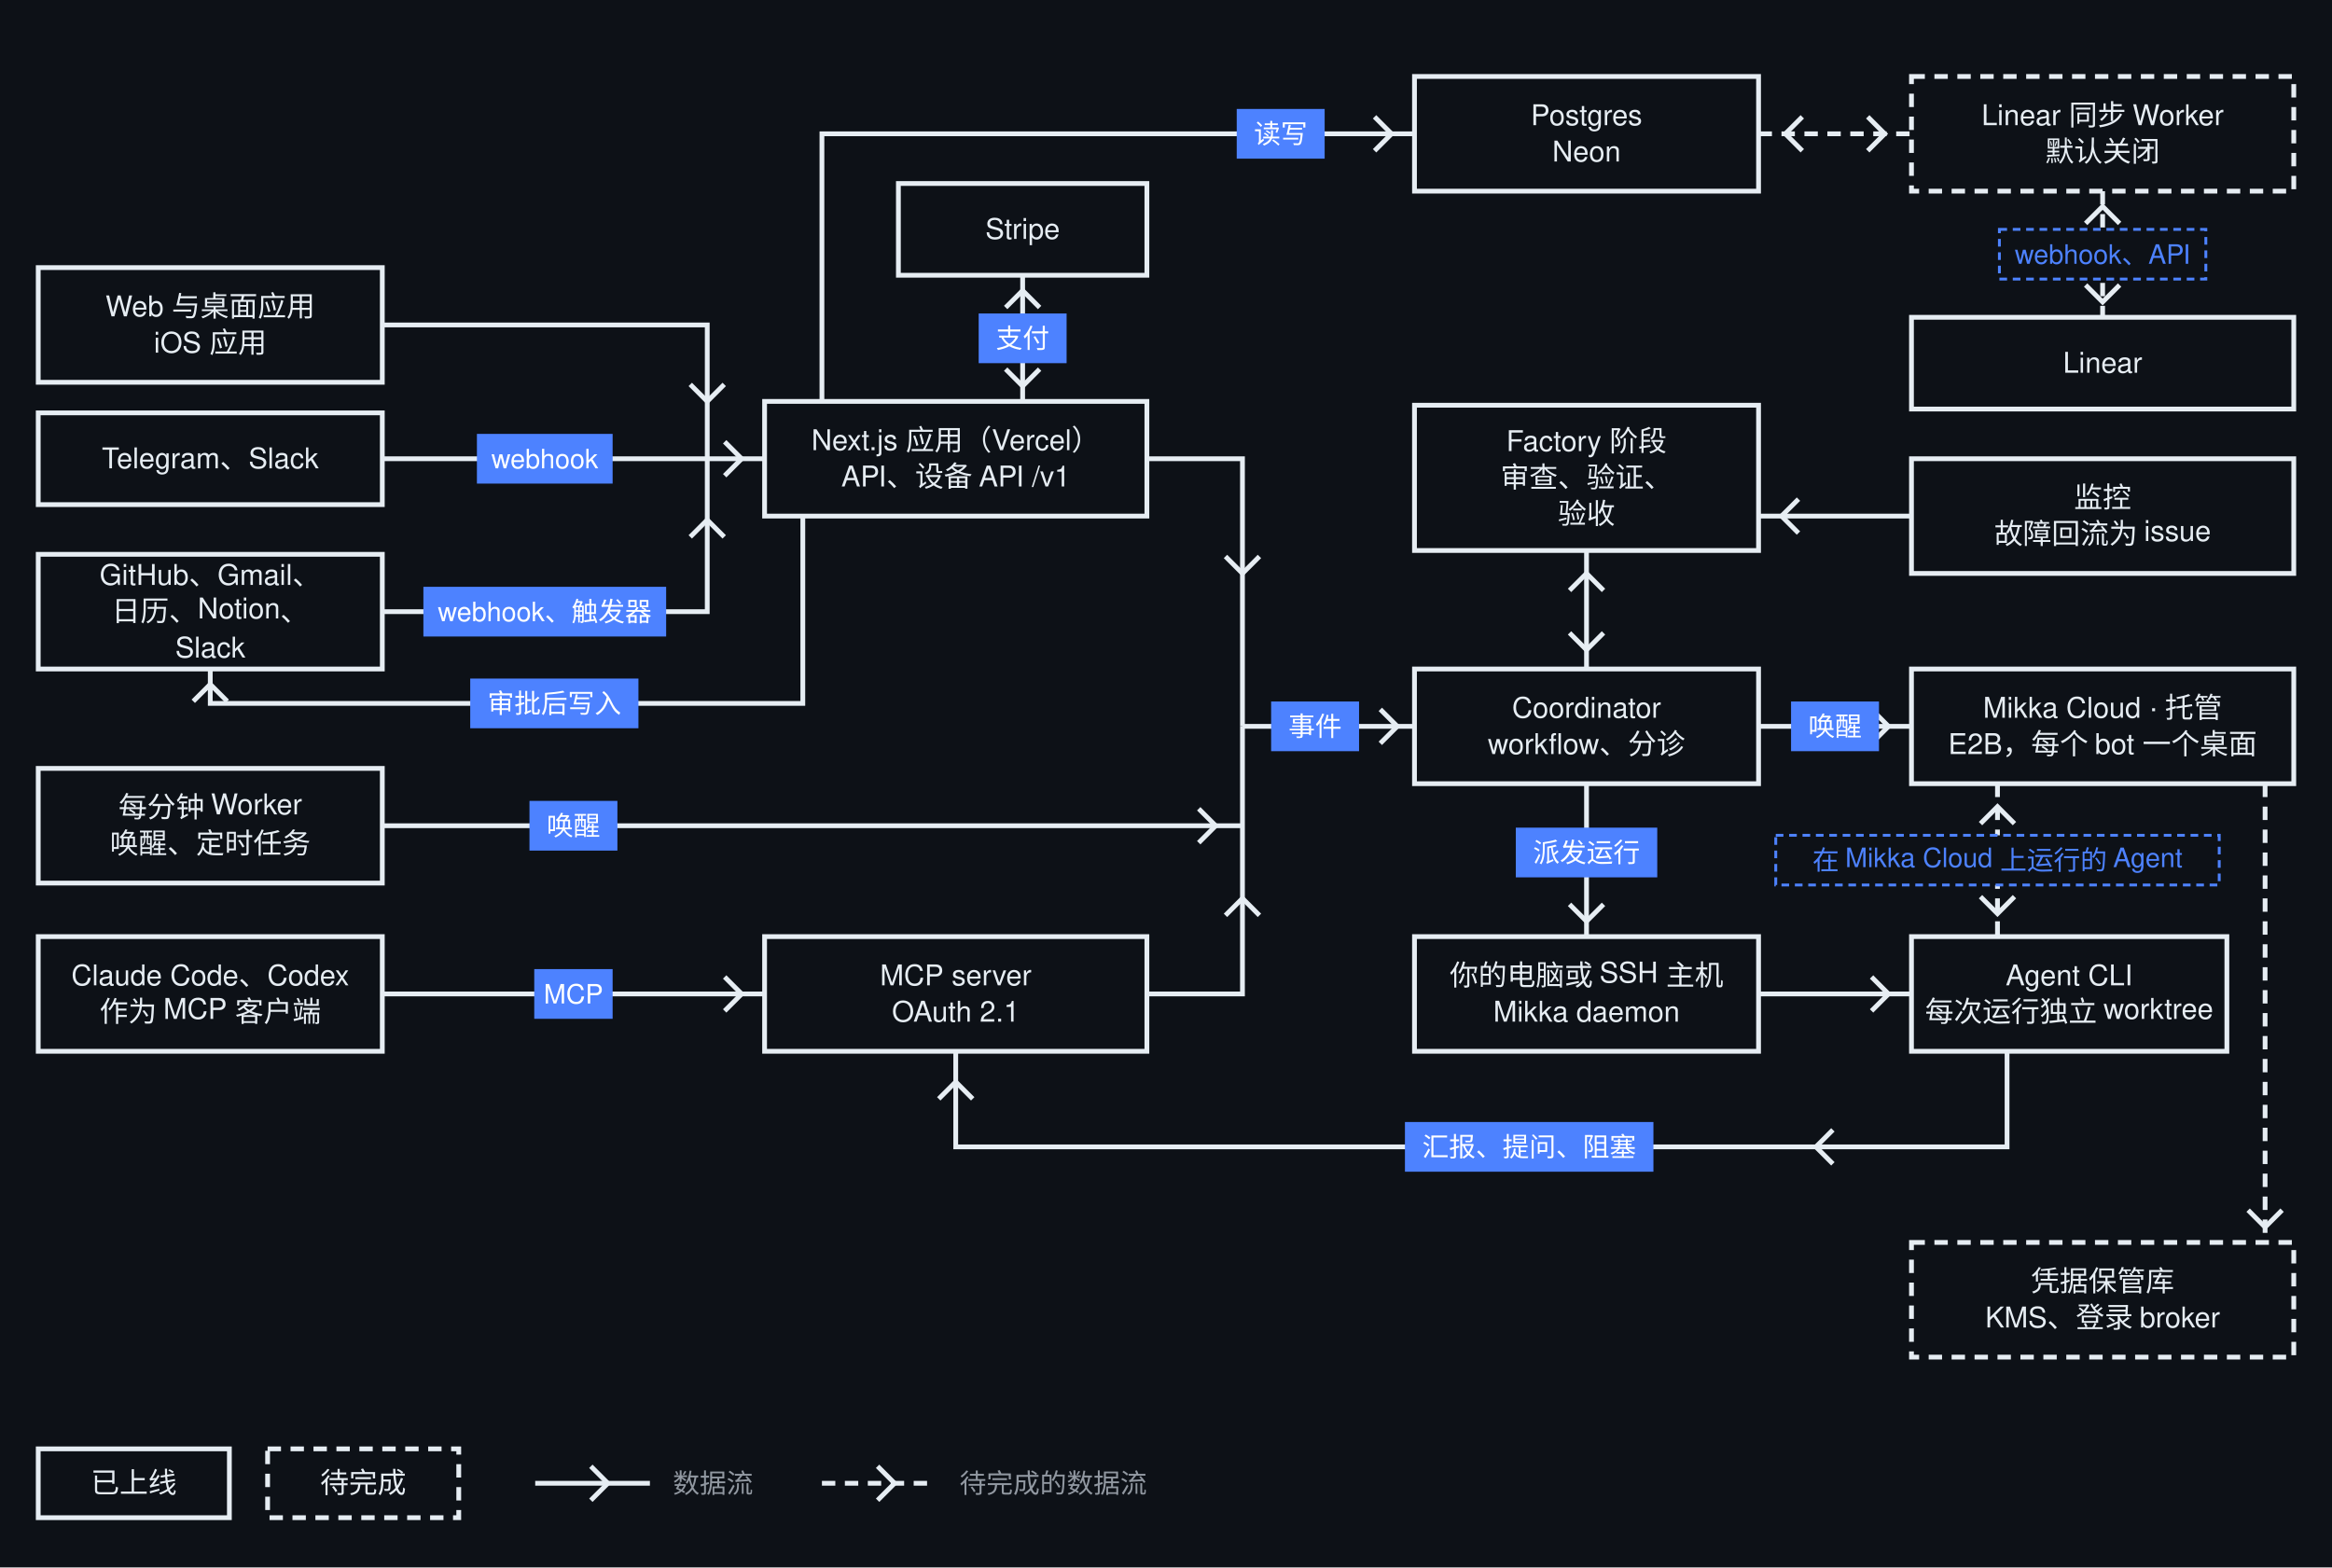
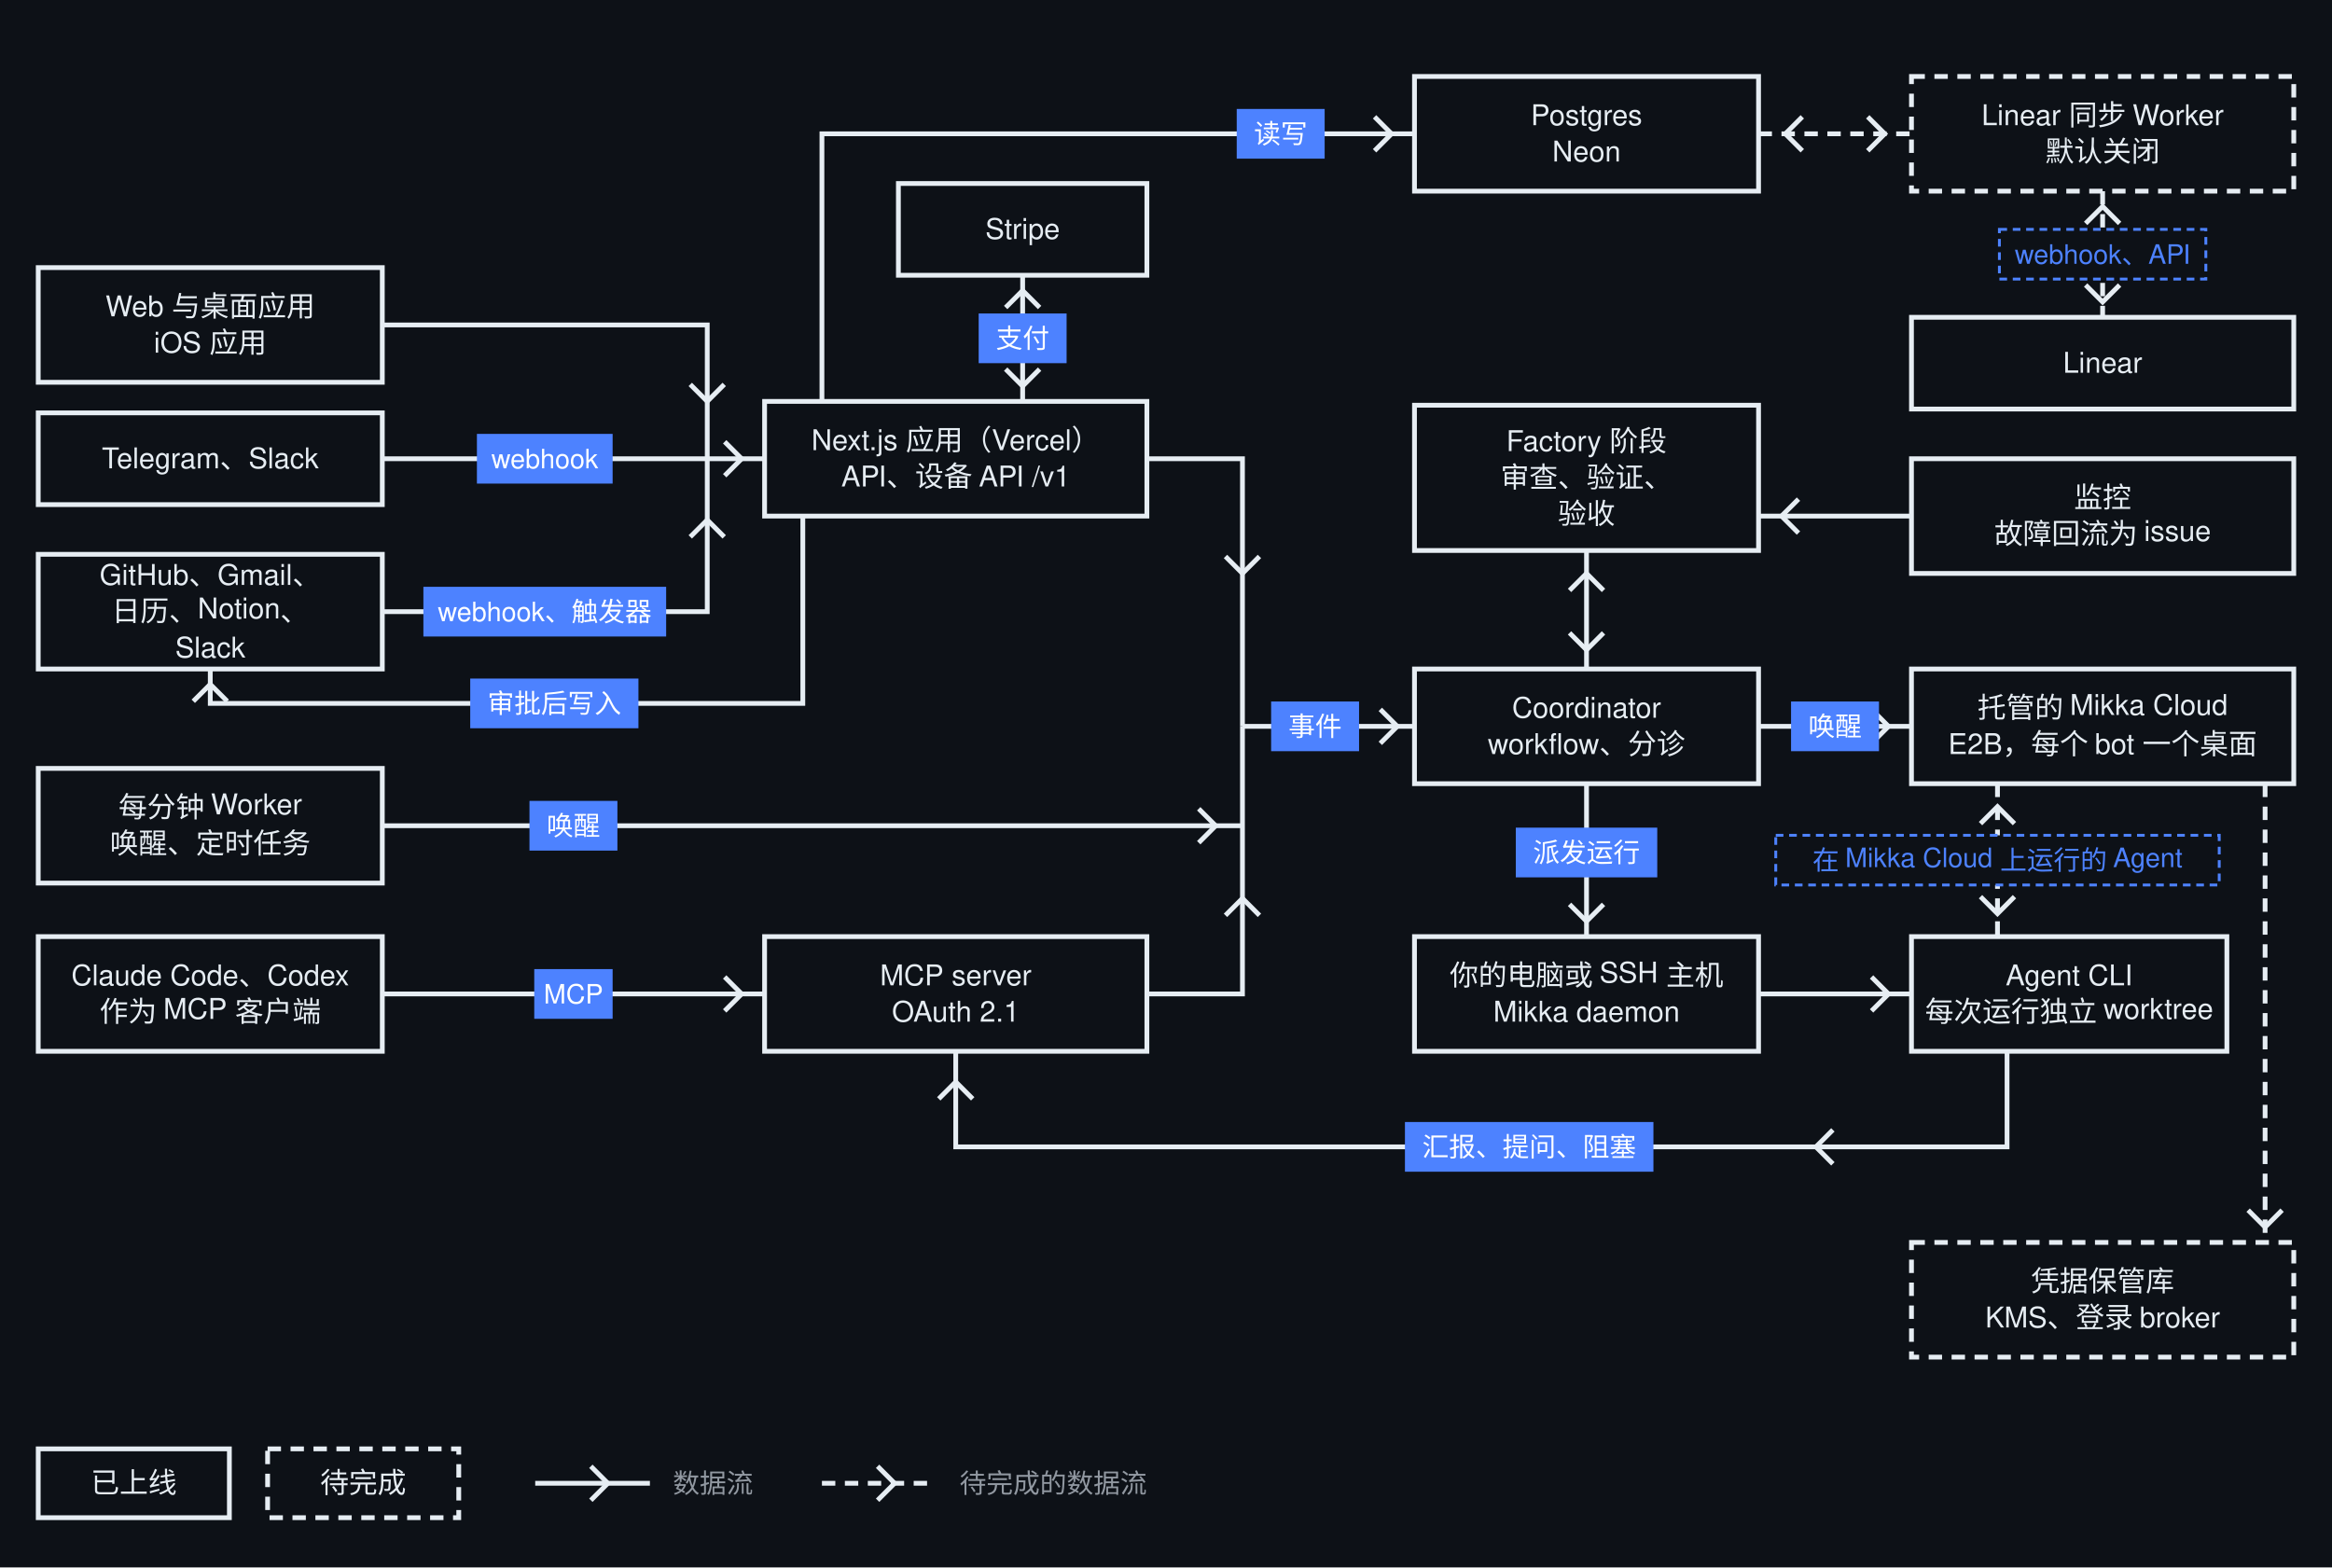
<svg xmlns="http://www.w3.org/2000/svg" width="1220" height="820" viewBox="0 0 1220 820" font-family="-apple-system, BlinkMacSystemFont, &quot;Segoe UI&quot;, Helvetica, Arial, &quot;PingFang SC&quot;, &quot;Noto Sans CJK SC&quot;, &quot;Microsoft YaHei&quot;, sans-serif" role="img" aria-label="Mikka 架构">
  <rect width="1220" height="820" fill="#0d1117" />
  <path d="M200 170 L370 170 L370 240" fill="none" stroke="#e6edf3" stroke-width="2.5" />
  <path d="M362 202 L370 210 L378 202" fill="none" stroke="#e6edf3" stroke-width="2.5" stroke-linecap="square" stroke-linejoin="miter" />
  <path d="M200 320 L370 320 L370 240" fill="none" stroke="#e6edf3" stroke-width="2.5" />
  <path d="M362 280 L370 272 L378 280" fill="none" stroke="#e6edf3" stroke-width="2.5" stroke-linecap="square" stroke-linejoin="miter" />
  <path d="M200 240 L400 240" fill="none" stroke="#e6edf3" stroke-width="2.5" />
  <path d="M380 232 L388 240 L380 248" fill="none" stroke="#e6edf3" stroke-width="2.5" stroke-linecap="square" stroke-linejoin="miter" />
  <rect x="249.5" y="227" width="71" height="26" fill="#4d82ff" />
  <text x="285" y="245" text-anchor="middle" font-size="14" fill="#ffffff">webhook</text>
  <rect x="221.5" y="307" width="127" height="26" fill="#4d82ff" />
  <text x="285" y="325" text-anchor="middle" font-size="14" fill="#ffffff">webhook、触发器</text>
  <path d="M420 270 L420 368 L110 368 L110 350" fill="none" stroke="#e6edf3" stroke-width="2.5" />
  <path d="M102 366 L110 358 L118 366" fill="none" stroke="#e6edf3" stroke-width="2.5" stroke-linecap="square" stroke-linejoin="miter" />
  <rect x="246" y="355" width="88" height="26" fill="#4d82ff" />
  <text x="290" y="373" text-anchor="middle" font-size="14" fill="#ffffff">审批后写入</text>
  <path d="M535 144 L535 210" fill="none" stroke="#e6edf3" stroke-width="2.5" />
  <path d="M527 194 L535 202 L543 194" fill="none" stroke="#e6edf3" stroke-width="2.5" stroke-linecap="square" stroke-linejoin="miter" />
  <path d="M527 160 L535 152 L543 160" fill="none" stroke="#e6edf3" stroke-width="2.5" stroke-linecap="square" stroke-linejoin="miter" />
  <rect x="512" y="164" width="46" height="26" fill="#4d82ff" />
  <text x="535" y="182" text-anchor="middle" font-size="14" fill="#ffffff">支付</text>
  <path d="M200 520 L400 520" fill="none" stroke="#e6edf3" stroke-width="2.5" />
  <path d="M380 512 L388 520 L380 528" fill="none" stroke="#e6edf3" stroke-width="2.5" stroke-linecap="square" stroke-linejoin="miter" />
  <rect x="279.5" y="507" width="41" height="26" fill="#4d82ff" />
  <text x="300" y="525" text-anchor="middle" font-size="14" fill="#ffffff">MCP</text>
  <path d="M430 210 L430 70 L740 70" fill="none" stroke="#e6edf3" stroke-width="2.5" />
  <path d="M720 62 L728 70 L720 78" fill="none" stroke="#e6edf3" stroke-width="2.5" stroke-linecap="square" stroke-linejoin="miter" />
  <rect x="647" y="57" width="46" height="26" fill="#4d82ff" />
  <text x="670" y="75" text-anchor="middle" font-size="14" fill="#ffffff">读写</text>
  <path d="M920 70 L1000 70" fill="none" stroke="#e6edf3" stroke-width="2.5" stroke-dasharray="7 5" />
  <path d="M942 62 L934 70 L942 78" fill="none" stroke="#e6edf3" stroke-width="2.5" stroke-linecap="square" stroke-linejoin="miter" />
  <path d="M978 62 L986 70 L978 78" fill="none" stroke="#e6edf3" stroke-width="2.5" stroke-linecap="square" stroke-linejoin="miter" />
  <path d="M1100 100 L1100 166" fill="none" stroke="#e6edf3" stroke-width="2.5" stroke-dasharray="7 5" />
  <path d="M1092 150 L1100 158 L1108 150" fill="none" stroke="#e6edf3" stroke-width="2.5" stroke-linecap="square" stroke-linejoin="miter" />
  <path d="M1092 116 L1100 108 L1108 116" fill="none" stroke="#e6edf3" stroke-width="2.5" stroke-linecap="square" stroke-linejoin="miter" />
  <rect x="1046" y="120" width="108" height="26" fill="#0d1117" stroke="#4d82ff" stroke-width="1.5" stroke-dasharray="4 3" />
  <text x="1100" y="138" text-anchor="middle" font-size="14" fill="#4d82ff">webhook、API</text>
  <path d="M600 240 L650 240 L650 380" fill="none" stroke="#e6edf3" stroke-width="2.5" />
  <path d="M642 292 L650 300 L658 292" fill="none" stroke="#e6edf3" stroke-width="2.5" stroke-linecap="square" stroke-linejoin="miter" />
  <path d="M600 520 L650 520 L650 380" fill="none" stroke="#e6edf3" stroke-width="2.5" />
  <path d="M642 478 L650 470 L658 478" fill="none" stroke="#e6edf3" stroke-width="2.5" stroke-linecap="square" stroke-linejoin="miter" />
  <path d="M650 380 L740 380" fill="none" stroke="#e6edf3" stroke-width="2.5" />
  <path d="M723 372 L731 380 L723 388" fill="none" stroke="#e6edf3" stroke-width="2.5" stroke-linecap="square" stroke-linejoin="miter" />
  <rect x="665" y="367" width="46" height="26" fill="#4d82ff" />
  <text x="688" y="385" text-anchor="middle" font-size="14" fill="#ffffff">事件</text>
  <path d="M200 432 L650 432" fill="none" stroke="#e6edf3" stroke-width="2.5" />
  <path d="M628 424 L636 432 L628 440" fill="none" stroke="#e6edf3" stroke-width="2.5" stroke-linecap="square" stroke-linejoin="miter" />
  <rect x="277" y="419" width="46" height="26" fill="#4d82ff" />
  <text x="300" y="437" text-anchor="middle" font-size="14" fill="#ffffff">唤醒</text>
  <path d="M830 288 L830 350" fill="none" stroke="#e6edf3" stroke-width="2.5" />
  <path d="M822 308 L830 300 L838 308" fill="none" stroke="#e6edf3" stroke-width="2.5" stroke-linecap="square" stroke-linejoin="miter" />
  <path d="M822 332 L830 340 L838 332" fill="none" stroke="#e6edf3" stroke-width="2.5" stroke-linecap="square" stroke-linejoin="miter" />
  <path d="M1000 270 L920 270" fill="none" stroke="#e6edf3" stroke-width="2.5" />
  <path d="M940 262 L932 270 L940 278" fill="none" stroke="#e6edf3" stroke-width="2.5" stroke-linecap="square" stroke-linejoin="miter" />
  <path d="M920 380 L1000 380" fill="none" stroke="#e6edf3" stroke-width="2.5" />
  <path d="M980 372 L988 380 L980 388" fill="none" stroke="#e6edf3" stroke-width="2.5" stroke-linecap="square" stroke-linejoin="miter" />
  <rect x="937" y="367" width="46" height="26" fill="#4d82ff" />
  <text x="960" y="385" text-anchor="middle" font-size="14" fill="#ffffff">唤醒</text>
  <path d="M830 410 L830 490" fill="none" stroke="#e6edf3" stroke-width="2.5" />
  <path d="M822 474 L830 482 L838 474" fill="none" stroke="#e6edf3" stroke-width="2.5" stroke-linecap="square" stroke-linejoin="miter" />
  <rect x="793" y="433" width="74" height="26" fill="#4d82ff" />
  <text x="830" y="451" text-anchor="middle" font-size="14" fill="#ffffff">派发运行</text>
  <path d="M920 520 L1000 520" fill="none" stroke="#e6edf3" stroke-width="2.5" />
  <path d="M980 512 L988 520 L980 528" fill="none" stroke="#e6edf3" stroke-width="2.5" stroke-linecap="square" stroke-linejoin="miter" />
  <path d="M1045 410 L1045 490" fill="none" stroke="#e6edf3" stroke-width="2.5" stroke-dasharray="7 5" />
  <path d="M1037 430 L1045 422 L1053 430" fill="none" stroke="#e6edf3" stroke-width="2.5" stroke-linecap="square" stroke-linejoin="miter" />
  <path d="M1037 470 L1045 478 L1053 470" fill="none" stroke="#e6edf3" stroke-width="2.5" stroke-linecap="square" stroke-linejoin="miter" />
  <rect x="929" y="437" width="232" height="26" fill="#0d1117" stroke="#4d82ff" stroke-width="1.5" stroke-dasharray="4 3" />
  <text x="1045" y="455" text-anchor="middle" font-size="14" fill="#4d82ff">在 Mikka Cloud 上运行的 Agent</text>
  <path d="M1185 410 L1185 650" fill="none" stroke="#e6edf3" stroke-width="2.5" stroke-dasharray="7 5" />
  <path d="M1177 634 L1185 642 L1193 634" fill="none" stroke="#e6edf3" stroke-width="2.5" stroke-linecap="square" stroke-linejoin="miter" />
  <path d="M1050 550 L1050 600 L500 600 L500 550" fill="none" stroke="#e6edf3" stroke-width="2.5" />
  <path d="M958 592 L950 600 L958 608" fill="none" stroke="#e6edf3" stroke-width="2.5" stroke-linecap="square" stroke-linejoin="miter" />
  <path d="M492 574 L500 566 L508 574" fill="none" stroke="#e6edf3" stroke-width="2.5" stroke-linecap="square" stroke-linejoin="miter" />
  <rect x="735" y="587" width="130" height="26" fill="#4d82ff" />
  <text x="800" y="605" text-anchor="middle" font-size="14" fill="#ffffff">汇报、提问、阻塞</text>
  <rect x="20" y="140" width="180" height="60" fill="#0d1117" stroke="#e6edf3" stroke-width="2.5" />
  <text x="110" y="165.5" text-anchor="middle" font-size="15" fill="#e6edf3">Web 与桌面应用</text>
  <text x="110" y="184.5" text-anchor="middle" font-size="15" fill="#e6edf3">iOS 应用</text>
  <rect x="20" y="216" width="180" height="48" fill="#0d1117" stroke="#e6edf3" stroke-width="2.5" />
  <text x="110" y="245" text-anchor="middle" font-size="15" fill="#e6edf3">Telegram、Slack</text>
  <rect x="20" y="290" width="180" height="60" fill="#0d1117" stroke="#e6edf3" stroke-width="2.5" />
  <text x="110" y="306" text-anchor="middle" font-size="15" fill="#e6edf3">GitHub、Gmail、</text>
  <text x="110" y="325" text-anchor="middle" font-size="15" fill="#e6edf3">日历、Notion、</text>
  <text x="110" y="344" text-anchor="middle" font-size="15" fill="#e6edf3">Slack</text>
  <rect x="20" y="402" width="180" height="60" fill="#0d1117" stroke="#e6edf3" stroke-width="2.5" />
  <text x="110" y="427.5" text-anchor="middle" font-size="15" fill="#e6edf3">每分钟 Worker</text>
  <text x="110" y="446.5" text-anchor="middle" font-size="15" fill="#e6edf3">唤醒、定时任务</text>
  <rect x="20" y="490" width="180" height="60" fill="#0d1117" stroke="#e6edf3" stroke-width="2.5" />
  <text x="110" y="515.5" text-anchor="middle" font-size="15" fill="#e6edf3">Claude Code、Codex</text>
  <text x="110" y="534.5" text-anchor="middle" font-size="15" fill="#e6edf3">作为 MCP 客户端</text>
  <rect x="470" y="96" width="130" height="48" fill="#0d1117" stroke="#e6edf3" stroke-width="2.5" />
  <text x="535" y="125" text-anchor="middle" font-size="15" fill="#e6edf3">Stripe</text>
  <rect x="400" y="210" width="200" height="60" fill="#0d1117" stroke="#e6edf3" stroke-width="2.5" />
  <text x="500" y="235.5" text-anchor="middle" font-size="15" fill="#e6edf3">Next.js 应用（Vercel）</text>
  <text x="500" y="254.5" text-anchor="middle" font-size="15" fill="#e6edf3">API、设备 API /v1</text>
  <rect x="400" y="490" width="200" height="60" fill="#0d1117" stroke="#e6edf3" stroke-width="2.5" />
  <text x="500" y="515.5" text-anchor="middle" font-size="15" fill="#e6edf3">MCP server</text>
  <text x="500" y="534.5" text-anchor="middle" font-size="15" fill="#e6edf3">OAuth 2.1</text>
  <rect x="740" y="40" width="180" height="60" fill="#0d1117" stroke="#e6edf3" stroke-width="2.5" />
  <text x="830" y="65.5" text-anchor="middle" font-size="15" fill="#e6edf3">Postgres</text>
  <text x="830" y="84.5" text-anchor="middle" font-size="15" fill="#e6edf3">Neon</text>
  <rect x="740" y="212" width="180" height="76" fill="#0d1117" stroke="#e6edf3" stroke-width="2.5" />
  <text x="830" y="236" text-anchor="middle" font-size="15" fill="#e6edf3">Factory 阶段</text>
  <text x="830" y="255" text-anchor="middle" font-size="15" fill="#e6edf3">审查、验证、</text>
  <text x="830" y="274" text-anchor="middle" font-size="15" fill="#e6edf3">验收</text>
  <rect x="740" y="350" width="180" height="60" fill="#0d1117" stroke="#e6edf3" stroke-width="2.5" />
  <text x="830" y="375.5" text-anchor="middle" font-size="15" fill="#e6edf3">Coordinator</text>
  <text x="830" y="394.5" text-anchor="middle" font-size="15" fill="#e6edf3">workflow、分诊</text>
  <rect x="740" y="490" width="180" height="60" fill="#0d1117" stroke="#e6edf3" stroke-width="2.5" />
  <text x="830" y="515.5" text-anchor="middle" font-size="15" fill="#e6edf3">你的电脑或 SSH 主机</text>
  <text x="830" y="534.5" text-anchor="middle" font-size="15" fill="#e6edf3">Mikka daemon</text>
  <rect x="1000" y="40" width="200" height="60" fill="#0d1117" stroke="#e6edf3" stroke-width="2.5" stroke-dasharray="7 5" />
  <text x="1100" y="65.5" text-anchor="middle" font-size="15" fill="#e6edf3">Linear 同步 Worker</text>
  <text x="1100" y="84.5" text-anchor="middle" font-size="15" fill="#e6edf3">默认关闭</text>
  <rect x="1000" y="166" width="200" height="48" fill="#0d1117" stroke="#e6edf3" stroke-width="2.5" />
  <text x="1100" y="195" text-anchor="middle" font-size="15" fill="#e6edf3">Linear</text>
  <rect x="1000" y="240" width="200" height="60" fill="#0d1117" stroke="#e6edf3" stroke-width="2.5" />
  <text x="1100" y="265.5" text-anchor="middle" font-size="15" fill="#e6edf3">监控</text>
  <text x="1100" y="284.5" text-anchor="middle" font-size="15" fill="#e6edf3">故障回流为 issue</text>
  <rect x="1000" y="350" width="200" height="60" fill="#0d1117" stroke="#e6edf3" stroke-width="2.5" />
-   <text x="1100" y="375.5" text-anchor="middle" font-size="15" fill="#e6edf3">Mikka Cloud · 托管</text>
+   <text x="1100" y="375.5" text-anchor="middle" font-size="15" fill="#e6edf3">托管的 Mikka Cloud</text>
  <text x="1100" y="394.5" text-anchor="middle" font-size="15" fill="#e6edf3">E2B，每个 bot 一个桌面</text>
  <rect x="1000" y="490" width="165" height="60" fill="#0d1117" stroke="#e6edf3" stroke-width="2.5" />
  <text x="1082.5" y="515.5" text-anchor="middle" font-size="15" fill="#e6edf3">Agent CLI</text>
  <text x="1082.5" y="534.5" text-anchor="middle" font-size="15" fill="#e6edf3">每次运行独立 worktree</text>
  <rect x="1000" y="650" width="200" height="60" fill="#0d1117" stroke="#e6edf3" stroke-width="2.5" stroke-dasharray="7 5" />
  <text x="1100" y="675.5" text-anchor="middle" font-size="15" fill="#e6edf3">凭据保管库</text>
  <text x="1100" y="694.5" text-anchor="middle" font-size="15" fill="#e6edf3">KMS、登录 broker</text>
  <rect x="20" y="758" width="100" height="36" fill="#0d1117" stroke="#e6edf3" stroke-width="2.5" />
  <text x="70" y="781" text-anchor="middle" font-size="15" fill="#e6edf3">已上线</text>
  <rect x="140" y="758" width="100" height="36" fill="#0d1117" stroke="#e6edf3" stroke-width="2.5" stroke-dasharray="7 5" />
  <text x="190" y="781" text-anchor="middle" font-size="15" fill="#e6edf3">待完成</text>
  <path d="M280 776 L340 776" fill="none" stroke="#e6edf3" stroke-width="2.5" />
  <path d="M310 768 L318 776 L310 784" fill="none" stroke="#e6edf3" stroke-width="2.5" stroke-linecap="square" stroke-linejoin="miter" />
  <text x="352" y="781" font-size="14" fill="#9198a1">数据流</text>
  <path d="M430 776 L490 776" fill="none" stroke="#e6edf3" stroke-width="2.5" stroke-dasharray="7 5" />
  <path d="M460 768 L468 776 L460 784" fill="none" stroke="#e6edf3" stroke-width="2.5" stroke-linecap="square" stroke-linejoin="miter" />
  <text x="502" y="781" font-size="14" fill="#9198a1">待完成的数据流</text>
</svg>
